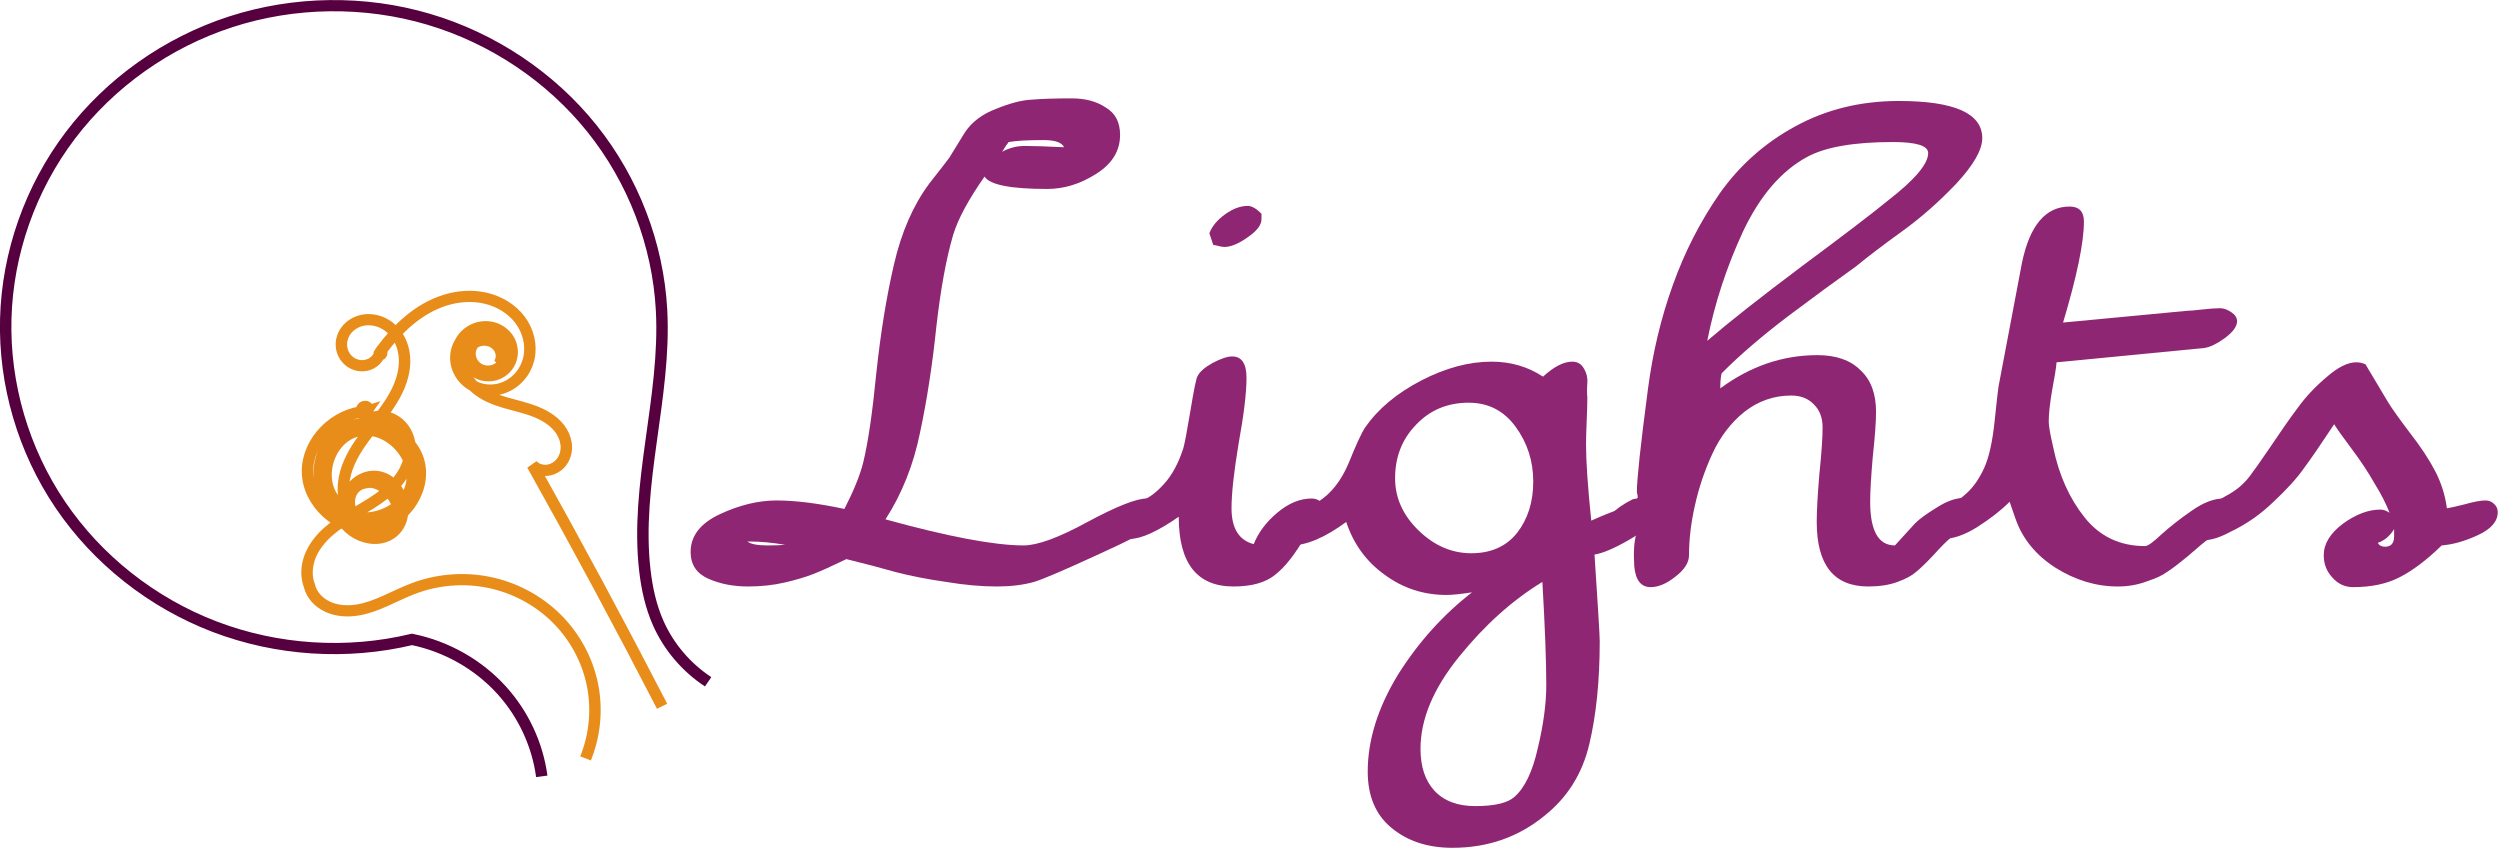
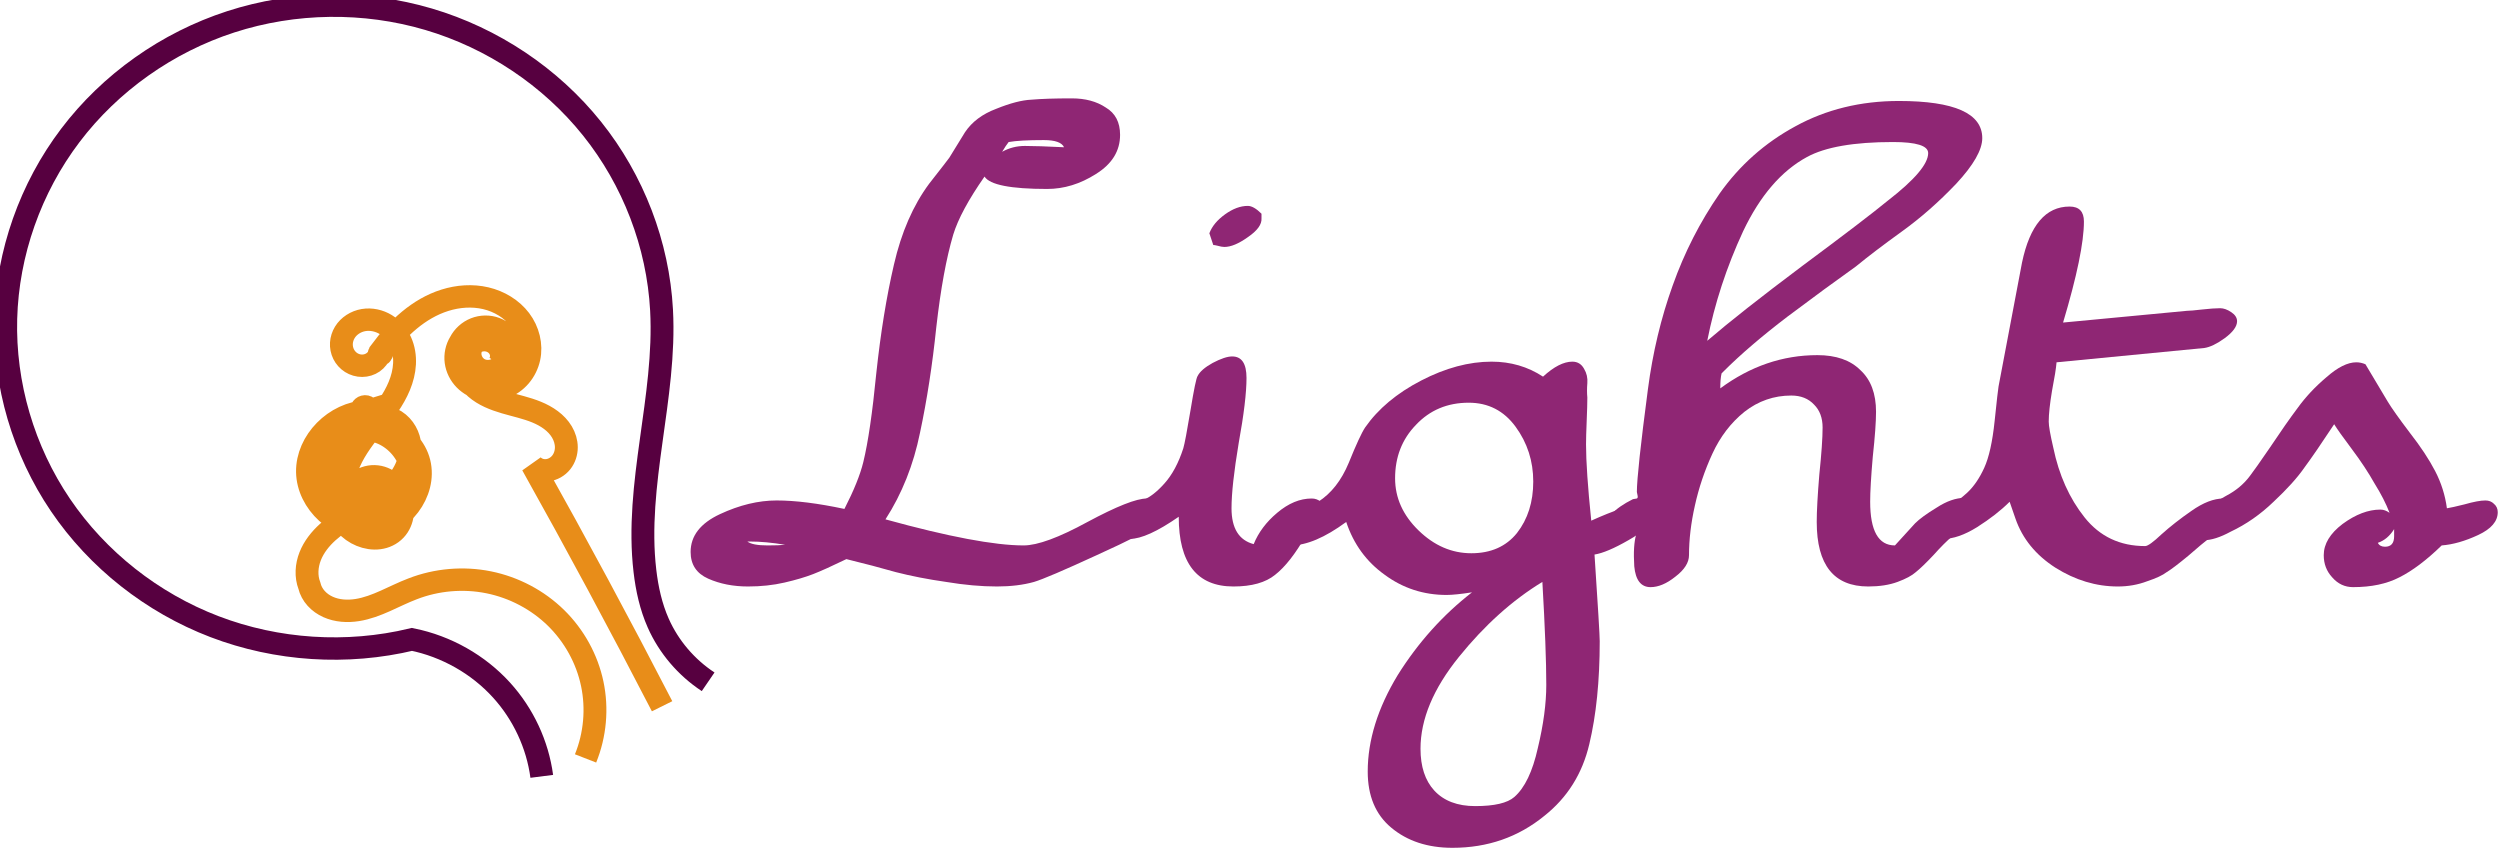
<svg xmlns="http://www.w3.org/2000/svg" width="552.415" height="187.837" id="svg2" version="1.1">
  <defs id="defs4">
    <linearGradient id="linearGradient3757">
      <stop style="stop-color:#e88d19;stop-opacity:1;" offset="0" id="stop3759" />
      <stop style="stop-color:#570040;stop-opacity:1;" offset="1" id="stop3761" />
    </linearGradient>
  </defs>
  <g id="layer1" transform="translate(3737.915,4119.778)">
-     <g id="g3797" transform="matrix(0.2573529,0,0,0.2521589,-2913.708,-3152.493)" style="stroke-width:9.814;stroke-miterlimit:4;stroke-dasharray:none">
-       <path id="path2985" d="m -2737.47,-3155.703 c -3.639,-27.853 -15.818,-54.532 -34.48,-75.526 -20.022,-22.525 -47.436,-38.37 -76.949,-44.474 -55.874,13.7 -115.942,9.741 -169.536,-11.172 -53.593,-20.913 -100.466,-58.686 -132.294,-106.609 -31.828,-47.923 -48.464,-105.776 -46.955,-163.286 1.509,-57.51 21.157,-114.411 55.455,-160.598 34.298,-46.188 83.087,-81.449 137.704,-99.523 54.617,-18.073 114.809,-18.876 169.888,-2.264 55.079,16.612 104.791,50.56 140.307,95.818 35.516,45.257 56.674,101.615 59.715,159.064 4.045,76.407 -23.019,152.557 -14.286,228.571 1.799,15.662 5.15,31.254 11.429,45.714 9.009,20.748 24.073,38.825 42.857,51.429" style="fill:none;stroke:#570040;stroke-width:9.814;stroke-linecap:butt;stroke-linejoin:miter;stroke-miterlimit:4;stroke-opacity:1;stroke-dasharray:none;stroke-dashoffset:0" />
-       <path transform="translate(-3597.013,-3837.785)" id="path3789" d="m 897.143,666.371 c 8.205,-20.62 10.23,-43.655 5.749,-65.391 -4.482,-21.736 -15.453,-42.091 -31.146,-57.783 -15.693,-15.693 -36.048,-26.664 -57.783,-31.146 -21.736,-4.482 -44.77,-2.457 -65.391,5.749 -15.887,6.148 -30.635,15.842 -47.451,18.559 -8.408,1.358 -17.293,0.84 -25.034,-2.714 -3.87,-1.777 -7.414,-4.302 -10.233,-7.494 -2.819,-3.192 -4.901,-7.057 -5.854,-11.208 -3.074,-8.213 -2.455,-17.54 0.697,-25.723 3.152,-8.183 8.69,-15.29 15.146,-21.225 12.911,-11.87 29.288,-19.188 43.538,-29.412 7.125,-5.112 13.784,-11.026 18.806,-18.214 5.023,-7.188 8.345,-15.742 8.39,-24.511 0.022,-4.385 -0.777,-8.786 -2.473,-12.829 -1.696,-4.043 -4.296,-7.722 -7.635,-10.563 -3.339,-2.841 -7.421,-4.83 -11.743,-5.571 -4.322,-0.741 -8.872,-0.214 -12.854,1.622 -1.681,-0.771 -3.423,-1.483 -4.844,-2.667 -0.71,-0.592 -1.332,-1.301 -1.757,-2.123 -0.425,-0.821 -0.645,-1.759 -0.553,-2.679 0.092,-0.92 0.51,-1.817 1.206,-2.425 0.348,-0.304 0.763,-0.533 1.208,-0.658 0.445,-0.125 0.921,-0.144 1.372,-0.045 0.452,0.099 0.878,0.316 1.217,0.63 0.339,0.314 0.589,0.726 0.701,1.174 0.113,0.448 0.086,0.932 -0.083,1.362 -0.17,0.43 -0.483,0.804 -0.882,1.037 0,10e-6 -3e-5,10e-6 -3e-5,-1e-5 0,-10e-6 3e-5,-10e-6 3e-5,0 0,2e-5 -2e-5,3e-5 -3e-5,2e-5 -1e-5,-2e-5 10e-6,-4e-5 2e-5,-3e-5 2e-5,10e-6 10e-6,3e-5 0,3e-5 -2e-5,1e-5 -3e-5,-2e-5 -2e-5,-3e-5 10e-6,-1e-5 3e-5,0 4e-5,2e-5 0,10e-6 -3e-5,2e-5 -4e-5,10e-6 -2e-5,-10e-6 -1e-5,-5e-5 2e-5,-5e-5 2e-5,-1e-5 4e-5,2e-5 4e-5,4e-5 -10e-6,2e-5 -4e-5,3e-5 -6e-5,10e-6 -2e-5,-10e-6 -2e-5,-4e-5 10e-6,-6e-5 2e-5,-10e-6 5e-5,1e-5 5e-5,3e-5 10e-6,2e-5 -10e-6,5e-5 -3e-5,5e-5 -3e-5,0 -5e-5,-2e-5 -5e-5,-4e-5 0,-2e-5 2e-5,-5e-5 4e-5,-5e-5 0.006,-0.003 0.014,-3.1e-4 0.018,0.005 0.004,0.006 0.003,0.014 -0.002,0.019 -0.005,0.005 -0.013,0.006 -0.019,0.003 -0.006,-0.003 -0.01,-0.01 -0.01,-0.017 3.2e-4,-0.007 0.005,-0.013 0.011,-0.016 0.006,-0.003 0.014,-0.003 0.02,7.2e-4 0.006,0.003 0.01,0.01 0.011,0.016 0.001,0.007 -5.2e-4,0.014 -0.004,0.019 -0.004,0.006 -0.01,0.01 -0.016,0.011 -0.007,0.002 -0.014,0.001 -0.02,-7.7e-4 -0.006,-0.002 -0.012,-0.006 -0.017,-0.011 -0.005,-0.005 -0.008,-0.011 -0.01,-0.018 -0.004,-0.013 -0.004,-0.027 -6.3e-4,-0.04 0.003,-0.013 0.008,-0.026 0.014,-0.038 -0.042,0.014 -0.083,0.029 -0.121,0.051 -0.038,0.022 -0.072,0.053 -0.092,0.092 -0.01,0.02 -0.016,0.041 -0.017,0.063 -10e-4,0.022 0.003,0.044 0.013,0.064 0.01,0.02 0.026,0.036 0.045,0.047 0.019,0.01 0.042,0.014 0.064,0.009 0.021,-0.005 0.041,-0.018 0.053,-0.037 0.012,-0.019 0.015,-0.043 0.008,-0.063 -0.007,-0.021 -0.025,-0.038 -0.046,-0.043 -0.021,-0.005 -0.045,0.001 -0.06,0.017 -0.015,0.016 -0.02,0.041 -0.011,0.061 0.009,0.02 0.032,0.033 0.053,0.031 0.022,-0.003 0.041,-0.021 0.043,-0.043 0.002,-0.022 -0.013,-0.044 -0.035,-0.049 -27.108,1.162 -51.33,25.948 -50.936,53.078 0.394,27.13 26.257,51.472 53.304,49.322 27.047,-2.15 48.885,-31.285 42.508,-57.657 -6.377,-26.372 -40.185,-42.213 -64.146,-29.485 -23.961,12.729 -29.305,50.64 -9.237,68.901 20.068,18.261 58.097,8.499 66.139,-17.414 8.043,-25.913 -18.974,-55.76 -45.395,-49.587 -26.421,6.173 -36.936,46.084 -16.496,63.927 -1.666,21.851 28.047,38.715 45.616,25.617 17.569,-13.098 8.992,-47.037 -12.764,-49.667 -21.756,-2.63 -37.877,29.394 -22.423,44.931 15.454,15.537 47.947,-1.529 43.421,-22.971 -4.53,-21.435 -42.038,-23.079 -47.949,-1.983 -5.912,21.096 28.17,38.768 41.631,21.483 13.46,-17.286 -13.312,-45.967 -31.22,-33.346 -17.908,12.621 1.397,47.734 21.474,38.965 -6.608,0.717 -13.4,-1.248 -18.847,-5.057 -5.447,-3.809 -9.564,-9.385 -11.992,-15.572 -2.428,-6.187 -3.207,-12.962 -2.668,-19.587 0.539,-6.625 2.371,-13.106 4.988,-19.215 5.235,-12.219 13.503,-22.848 21.625,-33.371 8.122,-10.523 16.286,-21.255 21.263,-33.581 2.488,-6.163 4.149,-12.696 4.479,-19.334 0.329,-6.638 -0.7,-13.387 -3.386,-19.467 -2.686,-6.079 -7.07,-11.462 -12.709,-14.978 -5.64,-3.516 -12.546,-5.087 -19.095,-3.955 -6.549,1.132 -12.646,5.055 -16.059,10.758 -1.707,2.852 -2.741,6.109 -2.94,9.426 -0.199,3.317 0.444,6.688 1.897,9.677 1.453,2.989 3.718,5.585 6.51,7.387 2.792,1.802 6.107,2.797 9.43,2.78 3.323,-0.017 6.641,-1.054 9.354,-2.974 2.712,-1.92 4.8,-4.721 5.816,-7.885 -0.12,0.053 -0.204,0.179 -0.208,0.31 -0.004,0.131 0.07,0.261 0.185,0.326 0.114,0.065 0.263,0.062 0.376,-0.005 0.113,-0.067 0.186,-0.194 0.19,-0.325 0.003,-0.131 -0.062,-0.262 -0.169,-0.338 -0.106,-0.077 -0.25,-0.098 -0.375,-0.059 -0.125,0.04 -0.229,0.14 -0.276,0.262 -0.047,0.122 -0.037,0.265 0.025,0.381 0.062,0.116 0.174,0.203 0.3,0.237 0.127,0.034 0.266,0.014 0.38,-0.051 0.114,-0.065 0.201,-0.175 0.241,-0.3 0.04,-0.125 0.033,-0.264 -0.018,-0.385 -0.051,-0.121 -0.143,-0.223 -0.258,-0.287 -0.114,-0.064 -0.25,-0.089 -0.38,-0.074 -0.13,0.015 -0.255,0.071 -0.355,0.156 -0.1,0.085 -0.174,0.199 -0.215,0.324 -0.041,0.125 -0.048,0.261 -0.022,0.39 0.026,0.129 0.084,0.251 0.166,0.354 0.164,0.206 0.421,0.33 0.684,0.347 0.263,0.017 0.528,-0.068 0.743,-0.22 0.215,-0.152 0.381,-0.368 0.49,-0.607 0.219,-0.479 0.211,-1.032 0.124,-1.551 -0.087,-0.519 -0.249,-1.024 -0.326,-1.545 13.969,-19.183 31.949,-36.62 54.545,-43.87 11.298,-3.625 23.571,-4.541 35.11,-1.781 11.54,2.76 22.278,9.319 29.34,18.854 7.062,9.534 10.212,22.067 7.691,33.661 -1.261,5.797 -3.897,11.303 -7.707,15.851 -3.81,4.547 -8.795,8.12 -14.364,10.164 -5.569,2.044 -11.712,2.543 -17.517,1.317 -5.805,-1.226 -11.247,-4.186 -15.353,-8.467 -4.106,-4.282 -6.846,-9.877 -7.603,-15.761 -0.757,-5.884 0.49,-12.024 3.575,-17.092 2.695,-5.284 7.3,-9.588 12.795,-11.821 5.495,-2.234 11.837,-2.355 17.377,-0.236 5.54,2.119 10.206,6.478 12.602,11.904 2.396,5.426 2.463,11.856 0.087,17.29 -2.376,5.435 -7.185,9.773 -12.865,11.482 -5.68,1.709 -12.129,0.725 -16.983,-2.685 -4.854,-3.409 -7.979,-9.193 -8.072,-15.123 -0.092,-5.931 2.889,-11.848 7.767,-15.222 4.878,-3.374 11.522,-4.066 16.951,-1.677 5.43,2.388 9.428,7.807 10.012,13.71 0.584,5.903 -2.317,12.044 -7.3,15.261 -4.983,3.217 -11.833,3.314 -16.855,0.158 -5.022,-3.156 -7.911,-9.435 -6.949,-15.288 0.963,-5.853 5.77,-10.904 11.587,-12.064 5.817,-1.16 12.242,1.711 15.181,6.863 2.938,5.153 2.103,12.206 -2.024,16.467 1.31,-1.968 2.025,-4.32 2.072,-6.684 0.047,-2.364 -0.571,-4.732 -1.732,-6.791 -1.162,-2.059 -2.861,-3.806 -4.867,-5.057 -2.006,-1.251 -4.313,-2.007 -6.667,-2.224 -4.708,-0.434 -9.52,1.341 -13.019,4.52 -3.5,3.179 -5.701,7.68 -6.358,12.363 -0.657,4.682 0.183,9.522 2.106,13.842 1.922,4.32 4.898,8.131 8.423,11.282 7.049,6.304 16.09,9.905 25.148,12.622 9.058,2.718 18.373,4.691 27.097,8.339 8.725,3.648 17.015,9.226 21.776,17.397 2.381,4.085 3.811,8.764 3.814,13.493 0.003,4.728 -1.466,9.493 -4.372,13.223 -2.907,3.729 -7.279,6.353 -11.979,6.874 -2.35,0.26 -4.76,0.003 -6.989,-0.785 -2.229,-0.788 -4.273,-2.108 -5.879,-3.842 38.315,69.85 75.465,140.339 111.429,211.429" style="fill:none;stroke:#e88d19;stroke-width:9.814;stroke-linecap:butt;stroke-linejoin:miter;stroke-miterlimit:4;stroke-opacity:1;stroke-dasharray:none" />
+     <g id="g3797" transform="matrix(0.2573529,0,0,0.2521589,-2913.708,-3152.493)" style="stroke-width:19.628;stroke-miterlimit:4;stroke-dasharray:none">
+       <path id="path2985" d="m -2737.47,-3155.703 c -3.639,-27.853 -15.818,-54.532 -34.48,-75.526 -20.022,-22.525 -47.436,-38.37 -76.949,-44.474 -55.874,13.7 -115.942,9.741 -169.536,-11.172 -53.593,-20.913 -100.466,-58.686 -132.294,-106.609 -31.828,-47.923 -48.464,-105.776 -46.955,-163.286 1.509,-57.51 21.157,-114.411 55.455,-160.598 34.298,-46.188 83.087,-81.449 137.704,-99.523 54.617,-18.073 114.809,-18.876 169.888,-2.264 55.079,16.612 104.791,50.56 140.307,95.818 35.516,45.257 56.674,101.615 59.715,159.064 4.045,76.407 -23.019,152.557 -14.286,228.571 1.799,15.662 5.15,31.254 11.429,45.714 9.009,20.748 24.073,38.825 42.857,51.429" style="fill:none;stroke:#570040;stroke-width:19.628;stroke-linecap:butt;stroke-linejoin:miter;stroke-miterlimit:4;stroke-opacity:1;stroke-dasharray:none;stroke-dashoffset:0" />
+       <path transform="translate(-3597.013,-3837.785)" id="path3789" d="m 897.143,666.371 c 8.205,-20.62 10.23,-43.655 5.749,-65.391 -4.482,-21.736 -15.453,-42.091 -31.146,-57.783 -15.693,-15.693 -36.048,-26.664 -57.783,-31.146 -21.736,-4.482 -44.77,-2.457 -65.391,5.749 -15.887,6.148 -30.635,15.842 -47.451,18.559 -8.408,1.358 -17.293,0.84 -25.034,-2.714 -3.87,-1.777 -7.414,-4.302 -10.233,-7.494 -2.819,-3.192 -4.901,-7.057 -5.854,-11.208 -3.074,-8.213 -2.455,-17.54 0.697,-25.723 3.152,-8.183 8.69,-15.29 15.146,-21.225 12.911,-11.87 29.288,-19.188 43.538,-29.412 7.125,-5.112 13.784,-11.026 18.806,-18.214 5.023,-7.188 8.345,-15.742 8.39,-24.511 0.022,-4.385 -0.777,-8.786 -2.473,-12.829 -1.696,-4.043 -4.296,-7.722 -7.635,-10.563 -3.339,-2.841 -7.421,-4.83 -11.743,-5.571 -4.322,-0.741 -8.872,-0.214 -12.854,1.622 -1.681,-0.771 -3.423,-1.483 -4.844,-2.667 -0.71,-0.592 -1.332,-1.301 -1.757,-2.123 -0.425,-0.821 -0.645,-1.759 -0.553,-2.679 0.092,-0.92 0.51,-1.817 1.206,-2.425 0.348,-0.304 0.763,-0.533 1.208,-0.658 0.445,-0.125 0.921,-0.144 1.372,-0.045 0.452,0.099 0.878,0.316 1.217,0.63 0.339,0.314 0.589,0.726 0.701,1.174 0.113,0.448 0.086,0.932 -0.083,1.362 -0.17,0.43 -0.483,0.804 -0.882,1.037 0,10e-6 -3e-5,10e-6 -3e-5,-1e-5 0,-10e-6 3e-5,-10e-6 3e-5,0 0,2e-5 -2e-5,3e-5 -3e-5,2e-5 -1e-5,-2e-5 10e-6,-4e-5 2e-5,-3e-5 2e-5,10e-6 10e-6,3e-5 0,3e-5 -2e-5,1e-5 -3e-5,-2e-5 -2e-5,-3e-5 10e-6,-1e-5 3e-5,0 4e-5,2e-5 0,10e-6 -3e-5,2e-5 -4e-5,10e-6 -2e-5,-10e-6 -1e-5,-5e-5 2e-5,-5e-5 2e-5,-1e-5 4e-5,2e-5 4e-5,4e-5 -10e-6,2e-5 -4e-5,3e-5 -6e-5,10e-6 -2e-5,-10e-6 -2e-5,-4e-5 10e-6,-6e-5 2e-5,-10e-6 5e-5,1e-5 5e-5,3e-5 10e-6,2e-5 -10e-6,5e-5 -3e-5,5e-5 -3e-5,0 -5e-5,-2e-5 -5e-5,-4e-5 0,-2e-5 2e-5,-5e-5 4e-5,-5e-5 0.006,-0.003 0.014,-3.1e-4 0.018,0.005 0.004,0.006 0.003,0.014 -0.002,0.019 -0.005,0.005 -0.013,0.006 -0.019,0.003 -0.006,-0.003 -0.01,-0.01 -0.01,-0.017 3.2e-4,-0.007 0.005,-0.013 0.011,-0.016 0.006,-0.003 0.014,-0.003 0.02,7.2e-4 0.006,0.003 0.01,0.01 0.011,0.016 0.001,0.007 -5.2e-4,0.014 -0.004,0.019 -0.004,0.006 -0.01,0.01 -0.016,0.011 -0.007,0.002 -0.014,0.001 -0.02,-7.7e-4 -0.006,-0.002 -0.012,-0.006 -0.017,-0.011 -0.005,-0.005 -0.008,-0.011 -0.01,-0.018 -0.004,-0.013 -0.004,-0.027 -6.3e-4,-0.04 0.003,-0.013 0.008,-0.026 0.014,-0.038 -0.042,0.014 -0.083,0.029 -0.121,0.051 -0.038,0.022 -0.072,0.053 -0.092,0.092 -0.01,0.02 -0.016,0.041 -0.017,0.063 -10e-4,0.022 0.003,0.044 0.013,0.064 0.01,0.02 0.026,0.036 0.045,0.047 0.019,0.01 0.042,0.014 0.064,0.009 0.021,-0.005 0.041,-0.018 0.053,-0.037 0.012,-0.019 0.015,-0.043 0.008,-0.063 -0.007,-0.021 -0.025,-0.038 -0.046,-0.043 -0.021,-0.005 -0.045,0.001 -0.06,0.017 -0.015,0.016 -0.02,0.041 -0.011,0.061 0.009,0.02 0.032,0.033 0.053,0.031 0.022,-0.003 0.041,-0.021 0.043,-0.043 0.002,-0.022 -0.013,-0.044 -0.035,-0.049 -27.108,1.162 -51.33,25.948 -50.936,53.078 0.394,27.13 26.257,51.472 53.304,49.322 27.047,-2.15 48.885,-31.285 42.508,-57.657 -6.377,-26.372 -40.185,-42.213 -64.146,-29.485 -23.961,12.729 -29.305,50.64 -9.237,68.901 20.068,18.261 58.097,8.499 66.139,-17.414 8.043,-25.913 -18.974,-55.76 -45.395,-49.587 -26.421,6.173 -36.936,46.084 -16.496,63.927 -1.666,21.851 28.047,38.715 45.616,25.617 17.569,-13.098 8.992,-47.037 -12.764,-49.667 -21.756,-2.63 -37.877,29.394 -22.423,44.931 15.454,15.537 47.947,-1.529 43.421,-22.971 -4.53,-21.435 -42.038,-23.079 -47.949,-1.983 -5.912,21.096 28.17,38.768 41.631,21.483 13.46,-17.286 -13.312,-45.967 -31.22,-33.346 -17.908,12.621 1.397,47.734 21.474,38.965 -6.608,0.717 -13.4,-1.248 -18.847,-5.057 -5.447,-3.809 -9.564,-9.385 -11.992,-15.572 -2.428,-6.187 -3.207,-12.962 -2.668,-19.587 0.539,-6.625 2.371,-13.106 4.988,-19.215 5.235,-12.219 13.503,-22.848 21.625,-33.371 8.122,-10.523 16.286,-21.255 21.263,-33.581 2.488,-6.163 4.149,-12.696 4.479,-19.334 0.329,-6.638 -0.7,-13.387 -3.386,-19.467 -2.686,-6.079 -7.07,-11.462 -12.709,-14.978 -5.64,-3.516 -12.546,-5.087 -19.095,-3.955 -6.549,1.132 -12.646,5.055 -16.059,10.758 -1.707,2.852 -2.741,6.109 -2.94,9.426 -0.199,3.317 0.444,6.688 1.897,9.677 1.453,2.989 3.718,5.585 6.51,7.387 2.792,1.802 6.107,2.797 9.43,2.78 3.323,-0.017 6.641,-1.054 9.354,-2.974 2.712,-1.92 4.8,-4.721 5.816,-7.885 -0.12,0.053 -0.204,0.179 -0.208,0.31 -0.004,0.131 0.07,0.261 0.185,0.326 0.114,0.065 0.263,0.062 0.376,-0.005 0.113,-0.067 0.186,-0.194 0.19,-0.325 0.003,-0.131 -0.062,-0.262 -0.169,-0.338 -0.106,-0.077 -0.25,-0.098 -0.375,-0.059 -0.125,0.04 -0.229,0.14 -0.276,0.262 -0.047,0.122 -0.037,0.265 0.025,0.381 0.062,0.116 0.174,0.203 0.3,0.237 0.127,0.034 0.266,0.014 0.38,-0.051 0.114,-0.065 0.201,-0.175 0.241,-0.3 0.04,-0.125 0.033,-0.264 -0.018,-0.385 -0.051,-0.121 -0.143,-0.223 -0.258,-0.287 -0.114,-0.064 -0.25,-0.089 -0.38,-0.074 -0.13,0.015 -0.255,0.071 -0.355,0.156 -0.1,0.085 -0.174,0.199 -0.215,0.324 -0.041,0.125 -0.048,0.261 -0.022,0.39 0.026,0.129 0.084,0.251 0.166,0.354 0.164,0.206 0.421,0.33 0.684,0.347 0.263,0.017 0.528,-0.068 0.743,-0.22 0.215,-0.152 0.381,-0.368 0.49,-0.607 0.219,-0.479 0.211,-1.032 0.124,-1.551 -0.087,-0.519 -0.249,-1.024 -0.326,-1.545 13.969,-19.183 31.949,-36.62 54.545,-43.87 11.298,-3.625 23.571,-4.541 35.11,-1.781 11.54,2.76 22.278,9.319 29.34,18.854 7.062,9.534 10.212,22.067 7.691,33.661 -1.261,5.797 -3.897,11.303 -7.707,15.851 -3.81,4.547 -8.795,8.12 -14.364,10.164 -5.569,2.044 -11.712,2.543 -17.517,1.317 -5.805,-1.226 -11.247,-4.186 -15.353,-8.467 -4.106,-4.282 -6.846,-9.877 -7.603,-15.761 -0.757,-5.884 0.49,-12.024 3.575,-17.092 2.695,-5.284 7.3,-9.588 12.795,-11.821 5.495,-2.234 11.837,-2.355 17.377,-0.236 5.54,2.119 10.206,6.478 12.602,11.904 2.396,5.426 2.463,11.856 0.087,17.29 -2.376,5.435 -7.185,9.773 -12.865,11.482 -5.68,1.709 -12.129,0.725 -16.983,-2.685 -4.854,-3.409 -7.979,-9.193 -8.072,-15.123 -0.092,-5.931 2.889,-11.848 7.767,-15.222 4.878,-3.374 11.522,-4.066 16.951,-1.677 5.43,2.388 9.428,7.807 10.012,13.71 0.584,5.903 -2.317,12.044 -7.3,15.261 -4.983,3.217 -11.833,3.314 -16.855,0.158 -5.022,-3.156 -7.911,-9.435 -6.949,-15.288 0.963,-5.853 5.77,-10.904 11.587,-12.064 5.817,-1.16 12.242,1.711 15.181,6.863 2.938,5.153 2.103,12.206 -2.024,16.467 1.31,-1.968 2.025,-4.32 2.072,-6.684 0.047,-2.364 -0.571,-4.732 -1.732,-6.791 -1.162,-2.059 -2.861,-3.806 -4.867,-5.057 -2.006,-1.251 -4.313,-2.007 -6.667,-2.224 -4.708,-0.434 -9.52,1.341 -13.019,4.52 -3.5,3.179 -5.701,7.68 -6.358,12.363 -0.657,4.682 0.183,9.522 2.106,13.842 1.922,4.32 4.898,8.131 8.423,11.282 7.049,6.304 16.09,9.905 25.148,12.622 9.058,2.718 18.373,4.691 27.097,8.339 8.725,3.648 17.015,9.226 21.776,17.397 2.381,4.085 3.811,8.764 3.814,13.493 0.003,4.728 -1.466,9.493 -4.372,13.223 -2.907,3.729 -7.279,6.353 -11.979,6.874 -2.35,0.26 -4.76,0.003 -6.989,-0.785 -2.229,-0.788 -4.273,-2.108 -5.879,-3.842 38.315,69.85 75.465,140.339 111.429,211.429" style="fill:none;stroke:#e88d19;stroke-width:19.628;stroke-linecap:butt;stroke-linejoin:miter;stroke-miterlimit:4;stroke-opacity:1;stroke-dasharray:none" />
    </g>
    <g style="font-size:40px;font-style:normal;font-variant:normal;font-weight:normal;font-stretch:normal;line-height:125%;letter-spacing:0px;word-spacing:0px;fill:#8f2674;fill-opacity:1;stroke:#570040;stroke-opacity:1;font-family:UnPilgi;-inkscape-font-specification:UnPilgi;stroke-width:0;stroke-miterlimit:4;stroke-dasharray:none" id="text3793">
      <path d="m -3516.479,-4086.233 c 1.536,-0.864 3.216,-1.296 5.04,-1.296 1.92,1e-4 4.8,0.096 8.64,0.288 -0.48,-1.056 -1.968,-1.584 -4.464,-1.584 -3.552,10e-5 -6.144,0.144 -7.776,0.432 -0.384,0.48 -0.864,1.2 -1.44,2.16 m -1.152,96.048 c -3.456,0 -7.2,-0.336 -11.232,-1.008 -4.032,-0.576 -7.728,-1.296 -11.088,-2.16 -3.36,-0.96 -7.008,-1.92 -10.944,-2.88 -3.168,1.536 -5.616,2.64 -7.344,3.312 -1.728,0.672 -3.84,1.296 -6.336,1.872 -2.496,0.576 -5.184,0.864 -8.064,0.864 -3.264,0 -6.192,-0.576 -8.784,-1.728 -2.592,-1.152 -3.888,-3.12 -3.888,-5.904 0,-3.552 2.16,-6.336 6.48,-8.352 4.32,-2.016 8.496,-3.024 12.528,-3.024 4.128,0 9.12,0.624 14.976,1.872 2.112,-4.128 3.504,-7.584 4.176,-10.368 1.056,-4.32 2.016,-10.896 2.88,-19.728 0.96,-8.928 2.256,-16.896 3.888,-23.904 1.632,-7.104 4.224,-13.056 7.776,-17.856 2.784,-3.552 4.272,-5.472 4.464,-5.76 l 3.456,-5.616 c 1.536,-2.304 3.84,-4.032 6.912,-5.184 3.072,-1.248 5.664,-1.92 7.776,-2.016 2.208,-0.192 5.184,-0.288 8.928,-0.288 2.976,1e-4 5.472,0.672 7.488,2.016 2.112,1.248 3.168,3.264 3.168,6.048 -1e-4,3.552 -1.776,6.432 -5.328,8.64 -3.456,2.208 -7.056,3.312 -10.8,3.312 -8.064,10e-5 -12.672,-0.912 -13.824,-2.736 -3.552,5.088 -5.856,9.36 -6.912,12.816 -1.536,5.184 -2.784,12 -3.744,20.448 -0.864,8.352 -2.064,16.128 -3.6,23.328 -1.44,7.104 -3.984,13.488 -7.632,19.152 13.92,3.84 24.096,5.76 30.528,5.76 3.072,0 7.776,-1.728 14.112,-5.184 6.432,-3.456 10.8,-5.184 13.104,-5.184 0.864,0 1.584,0.336 2.16,1.008 0.672,0.576 1.008,1.248 1.008,2.016 -10e-5,0.864 -0.624,1.92 -1.872,3.168 -0.864,0.864 -4.992,2.976 -12.384,6.336 -7.296,3.36 -11.904,5.328 -13.824,5.904 -2.4,0.672 -5.136,1.008 -8.208,1.008 m -46.8,-9.216 c -2.88,-0.48 -5.472,-0.72 -7.776,-0.72 l -0.576,0 c 0.768,0.576 2.256,0.864 4.464,0.864 1.728,0 3.024,-0.048 3.888,-0.144" style="font-size:144px;font-weight:bold;fill:#8f2674;stroke:#570040;font-family:UnPilgi;-inkscape-font-specification:UnPilgi Bold;stroke-width:0;stroke-miterlimit:4;stroke-dasharray:none;fill-opacity:1" id="path3821" />
      <path d="m -3467.375,-4065.209 c -0.384,1e-4 -0.912,-0.096 -1.584,-0.288 -0.384,-0.096 -0.672,-0.144 -0.864,-0.144 l -0.864,-2.592 c 0.576,-1.536 1.728,-2.928 3.456,-4.176 1.728,-1.248 3.408,-1.872 5.04,-1.872 0.864,1e-4 1.872,0.576 3.024,1.728 l 0,1.008 c 0.096,1.344 -0.912,2.736 -3.024,4.176 -2.016,1.44 -3.744,2.16 -5.184,2.16 m -10.08,59.616 c -4.704,3.264 -8.304,4.896 -10.8,4.896 -1.056,0 -2.352,-0.096 -3.888,-0.288 0.48,-2.4 1.392,-4.272 2.736,-5.616 1.344,-1.344 2.736,-2.256 4.176,-2.736 1.44,-0.576 2.976,-1.776 4.608,-3.6 1.728,-1.92 3.12,-4.512 4.176,-7.776 0.288,-0.96 0.816,-3.744 1.584,-8.352 0.768,-4.704 1.296,-7.248 1.584,-7.632 0.48,-0.96 1.584,-1.92 3.312,-2.88 1.824,-0.96 3.264,-1.44 4.32,-1.44 2.112,1e-4 3.168,1.584 3.168,4.752 0,3.264 -0.576,8.064 -1.728,14.4 -1.056,6.336 -1.584,11.136 -1.584,14.4 0,4.416 1.632,7.056 4.896,7.92 1.056,-2.592 2.784,-4.896 5.184,-6.912 2.496,-2.112 5.04,-3.168 7.632,-3.168 0.768,0 1.44,0.24 2.016,0.72 0.672,0.48 1.008,1.104 1.008,1.872 0,1.248 -0.672,2.4 -2.016,3.456 -1.344,1.056 -2.112,1.776 -2.304,2.16 -2.304,4.032 -4.56,6.912 -6.768,8.64 -2.112,1.728 -5.184,2.592 -9.216,2.592 -8.064,0 -12.096,-5.136 -12.096,-15.408" style="font-size:144px;font-weight:bold;fill:#8f2674;stroke:#570040;font-family:UnPilgi;-inkscape-font-specification:UnPilgi Bold;stroke-width:0;stroke-miterlimit:4;stroke-dasharray:none;fill-opacity:1" id="path3823" />
      <path d="m -3412.655,-3988.889 c -2.496,0.384 -4.368,0.576 -5.616,0.576 -5.088,0 -9.648,-1.488 -13.68,-4.464 -4.032,-2.88 -6.864,-6.768 -8.496,-11.664 -4.704,3.456 -8.784,5.184 -12.24,5.184 -0.96,0 -2.112,-0.096 -3.456,-0.288 0.384,-1.824 0.912,-3.216 1.584,-4.176 0.576,-1.056 1.152,-1.728 1.728,-2.016 0.48,-0.384 1.392,-0.864 2.736,-1.44 1.344,-0.576 2.496,-1.152 3.456,-1.728 2.88,-1.824 5.136,-4.704 6.768,-8.64 1.632,-4.032 2.832,-6.624 3.6,-7.776 2.88,-4.128 7.008,-7.584 12.384,-10.368 5.376,-2.784 10.56,-4.176 15.552,-4.176 4.224,10e-5 8.016,1.104 11.376,3.312 2.4,-2.208 4.56,-3.312 6.48,-3.312 1.152,10e-5 2.016,0.528 2.592,1.584 0.576,0.96 0.816,2.016 0.72,3.168 -0.096,1.152 -0.096,2.208 0,3.168 0,1.152 -0.048,2.88 -0.144,5.184 -0.096,2.304 -0.144,4.032 -0.144,5.184 0,3.744 0.384,9.36 1.152,16.848 5.088,-2.304 8.64,-3.456 10.656,-3.456 l 1.584,0.72 c 0.576,0.768 0.864,1.488 0.864,2.16 0,1.44 -1.632,3.072 -4.896,4.896 -3.168,1.824 -5.664,2.88 -7.488,3.168 0.768,11.52 1.152,17.904 1.152,19.152 0,8.736 -0.768,16.32 -2.304,22.752 -1.536,6.528 -4.848,11.808 -9.936,15.84 -5.76,4.704 -12.528,7.056 -20.304,7.056 -5.472,0 -9.984,-1.488 -13.536,-4.464 -3.456,-2.88 -5.184,-7.008 -5.184,-12.384 0,-6.912 2.208,-14.016 6.624,-21.312 4.512,-7.2 9.984,-13.296 16.416,-18.288 m -0.72,-41.904 c -4.704,10e-5 -8.592,1.632 -11.664,4.896 -3.072,3.168 -4.608,7.104 -4.608,11.808 0,4.32 1.728,8.16 5.184,11.52 3.456,3.36 7.344,5.04 11.664,5.04 4.32,0 7.68,-1.488 10.08,-4.464 2.4,-3.072 3.6,-6.864 3.6,-11.376 0,-4.512 -1.296,-8.544 -3.888,-12.096 -2.592,-3.552 -6.048,-5.328 -10.368,-5.328 m 16.272,39.6 c -6.624,4.032 -12.768,9.552 -18.432,16.56 -5.664,7.008 -8.496,13.776 -8.496,20.304 0,3.936 1.008,7.008 3.024,9.216 2.112,2.304 5.136,3.456 9.072,3.456 4.224,0 7.104,-0.672 8.64,-2.016 2.304,-2.016 4.032,-5.616 5.184,-10.8 1.248,-5.184 1.872,-9.84 1.872,-13.968 0,-5.184 -0.288,-12.768 -0.864,-22.752" style="font-size:144px;font-weight:bold;fill:#8f2674;stroke:#570040;font-family:UnPilgi;-inkscape-font-specification:UnPilgi Bold;stroke-width:0;stroke-miterlimit:4;stroke-dasharray:none;fill-opacity:1" id="path3825" />
      <path d="m -3319.199,-3999.257 c 2.112,-2.304 3.6,-3.936 4.464,-4.896 0.96,-0.96 2.544,-2.112 4.752,-3.456 2.208,-1.44 4.272,-2.16 6.192,-2.16 0.768,0 1.392,0.288 1.872,0.864 0.48,0.576 0.72,1.248 0.72,2.016 0,1.056 -0.288,1.872 -0.864,2.448 -0.48,0.576 -1.248,1.152 -2.304,1.728 -1.056,0.576 -1.776,1.056 -2.16,1.44 -1.152,0.96 -2.544,2.352 -4.176,4.176 -1.632,1.728 -2.928,2.976 -3.888,3.744 -0.864,0.768 -2.208,1.488 -4.032,2.16 -1.824,0.672 -3.984,1.008 -6.48,1.008 -7.584,0 -11.376,-4.752 -11.376,-14.256 0,-2.4 0.192,-5.904 0.576,-10.512 0.48,-4.608 0.72,-8.064 0.72,-10.368 0,-2.112 -0.624,-3.792 -1.872,-5.04 -1.248,-1.344 -2.928,-2.016 -5.04,-2.016 -3.84,1e-4 -7.296,1.2 -10.368,3.6 -2.976,2.4 -5.328,5.472 -7.056,9.216 -1.728,3.744 -3.024,7.584 -3.888,11.52 -0.864,3.84 -1.296,7.488 -1.296,10.944 0,1.632 -1.008,3.216 -3.024,4.752 -1.92,1.536 -3.744,2.304 -5.472,2.304 -2.112,0 -3.312,-1.536 -3.6,-4.608 -0.192,-3.072 -0.048,-5.424 0.432,-7.056 -1.536,0.672 -2.88,1.008 -4.032,1.008 -0.384,0 -1.008,-0.096 -1.872,-0.288 -0.96,-0.192 -1.584,-0.288 -1.872,-0.288 0.48,-2.208 1.248,-3.84 2.304,-4.896 1.056,-1.152 2.64,-2.256 4.752,-3.312 0.48,-0.096 0.768,-0.144 0.864,-0.144 0.192,-0.096 0.24,-0.336 0.144,-0.72 l -0.144,-0.72 c 0,-2.784 0.816,-10.368 2.448,-22.752 1.056,-8.064 2.88,-15.696 5.472,-22.896 2.592,-7.296 6.048,-14.064 10.368,-20.304 4.416,-6.24 9.984,-11.184 16.704,-14.832 6.816,-3.744 14.448,-5.616 22.896,-5.616 12.288,1e-4 18.432,2.736 18.432,8.208 0,2.592 -1.92,5.952 -5.76,10.08 -3.84,4.032 -7.824,7.536 -11.952,10.512 -4.128,2.976 -7.536,5.568 -10.224,7.776 -4.32,3.072 -9.36,6.768 -15.12,11.088 -5.664,4.32 -10.368,8.352 -14.112,12.096 l -0.432,0.432 c -0.192,0.768 -0.288,1.872 -0.288,3.312 6.624,-4.896 13.776,-7.344 21.456,-7.344 4.128,1e-4 7.296,1.104 9.504,3.312 2.304,2.112 3.456,5.184 3.456,9.216 0,2.208 -0.24,5.52 -0.72,9.936 -0.384,4.416 -0.576,7.728 -0.576,9.936 0,6.432 1.824,9.648 5.472,9.648 m -0.432,-89.136 c -8.64,1e-4 -14.976,1.104 -19.008,3.312 -5.664,3.072 -10.368,8.544 -14.112,16.416 -3.648,7.872 -6.288,15.936 -7.92,24.192 4.8,-4.128 11.808,-9.648 21.024,-16.56 9.312,-6.912 15.6,-11.712 18.864,-14.4 5.952,-4.608 8.928,-8.112 8.928,-10.512 0,-1.632 -2.592,-2.448 -7.776,-2.448" style="font-size:144px;font-weight:bold;fill:#8f2674;stroke:#570040;font-family:UnPilgi;-inkscape-font-specification:UnPilgi Bold;stroke-width:0;stroke-miterlimit:4;stroke-dasharray:none;fill-opacity:1" id="path3827" />
      <path d="m -3269.951,-3990.185 c -4.8,0 -9.408,-1.392 -13.824,-4.176 -4.32,-2.784 -7.248,-6.384 -8.784,-10.8 l -1.296,-3.744 c -1.92,1.92 -4.32,3.792 -7.2,5.616 -2.784,1.728 -5.28,2.592 -7.488,2.592 -0.864,0 -2.064,-0.096 -3.6,-0.288 0.48,-2.304 1.248,-4.032 2.304,-5.184 1.056,-1.248 2.112,-2.016 3.168,-2.304 0.96,-0.384 2.112,-1.2 3.456,-2.448 1.44,-1.344 2.688,-3.168 3.744,-5.472 1.056,-2.304 1.824,-5.76 2.304,-10.368 0.48,-4.608 0.768,-7.152 0.864,-7.632 l 5.184,-27.36 c 1.728,-8.256 5.232,-12.384 10.512,-12.384 2.112,10e-5 3.168,1.104 3.168,3.312 0,4.608 -1.536,12.048 -4.608,22.32 l 27.36,-2.592 c 0.576,10e-5 1.68,-0.096 3.312,-0.288 1.728,-0.192 3.072,-0.288 4.032,-0.288 0.768,10e-5 1.584,0.288 2.448,0.864 0.864,0.576 1.296,1.248 1.296,2.016 0,1.152 -0.912,2.4 -2.736,3.744 -1.728,1.248 -3.216,1.968 -4.464,2.16 l -32.688,3.168 c -0.096,1.248 -0.432,3.36 -1.008,6.336 -0.48,2.88 -0.72,5.136 -0.72,6.768 0,0.96 0.336,2.88 1.008,5.76 1.248,6.048 3.552,11.184 6.912,15.408 3.36,4.224 7.824,6.336 13.392,6.336 0.576,0 1.776,-0.864 3.6,-2.592 1.92,-1.728 4.128,-3.456 6.624,-5.184 2.592,-1.824 4.944,-2.736 7.056,-2.736 2.016,0 3.024,0.96 3.024,2.88 0,0.96 -0.384,1.824 -1.152,2.592 -0.672,0.672 -1.632,1.344 -2.88,2.016 -1.152,0.672 -1.92,1.152 -2.304,1.44 -0.768,0.576 -2.256,1.824 -4.464,3.744 -2.208,1.824 -3.792,3.024 -4.752,3.6 -0.864,0.672 -2.304,1.344 -4.32,2.016 -2.016,0.768 -4.176,1.152 -6.48,1.152" style="font-size:144px;font-weight:bold;fill:#8f2674;stroke:#570040;font-family:UnPilgi;-inkscape-font-specification:UnPilgi Bold;stroke-width:0;stroke-miterlimit:4;stroke-dasharray:none;fill-opacity:1" id="path3829" />
      <path d="m -3209.903,-4006.457 c -0.768,-2.016 -1.872,-4.176 -3.312,-6.48 -1.344,-2.4 -3.024,-4.944 -5.04,-7.632 -2.016,-2.688 -3.312,-4.512 -3.888,-5.472 -2.784,4.224 -4.992,7.44 -6.624,9.648 -1.536,2.208 -3.792,4.704 -6.768,7.488 -2.88,2.784 -6.048,4.992 -9.504,6.624 -2.304,1.248 -4.272,1.872 -5.904,1.872 -0.864,0 -2.064,-0.096 -3.6,-0.288 0.576,-2.688 1.632,-4.656 3.168,-5.904 1.44,-1.248 3.216,-2.448 5.328,-3.6 2.208,-1.152 3.984,-2.64 5.328,-4.464 0.672,-0.864 2.16,-2.976 4.464,-6.336 2.304,-3.456 4.32,-6.336 6.048,-8.64 1.728,-2.4 3.84,-4.656 6.336,-6.768 2.496,-2.208 4.704,-3.312 6.624,-3.312 0.672,1e-4 1.344,0.144 2.016,0.432 l 4.896,8.208 c 0.864,1.44 2.496,3.744 4.896,6.912 2.4,3.072 4.272,5.904 5.616,8.496 1.344,2.592 2.208,5.328 2.592,8.208 0.672,-0.096 1.968,-0.384 3.888,-0.864 2.016,-0.576 3.552,-0.864 4.608,-0.864 0.768,0 1.392,0.24 1.872,0.72 0.576,0.48 0.864,1.104 0.864,1.872 -10e-5,2.016 -1.44,3.696 -4.32,5.04 -2.88,1.344 -5.568,2.112 -8.064,2.304 -3.36,3.264 -6.48,5.616 -9.36,7.056 -2.784,1.44 -6.192,2.16 -10.224,2.16 -1.824,0 -3.36,-0.72 -4.608,-2.16 -1.248,-1.344 -1.872,-2.976 -1.872,-4.896 -1e-4,-2.496 1.392,-4.8 4.176,-6.912 2.88,-2.112 5.664,-3.168 8.352,-3.168 0.672,0 1.344,0.24 2.016,0.72 m -2.592,6.624 c 0.288,0.576 0.816,0.864 1.584,0.864 1.344,0 2.016,-0.768 2.016,-2.304 l 0,-1.584 c -0.96,1.536 -2.16,2.544 -3.6,3.024" style="font-size:144px;font-weight:bold;fill:#8f2674;stroke:#570040;font-family:UnPilgi;-inkscape-font-specification:UnPilgi Bold;stroke-width:0;stroke-miterlimit:4;stroke-dasharray:none;fill-opacity:1" id="path3831" />
    </g>
  </g>
</svg>
